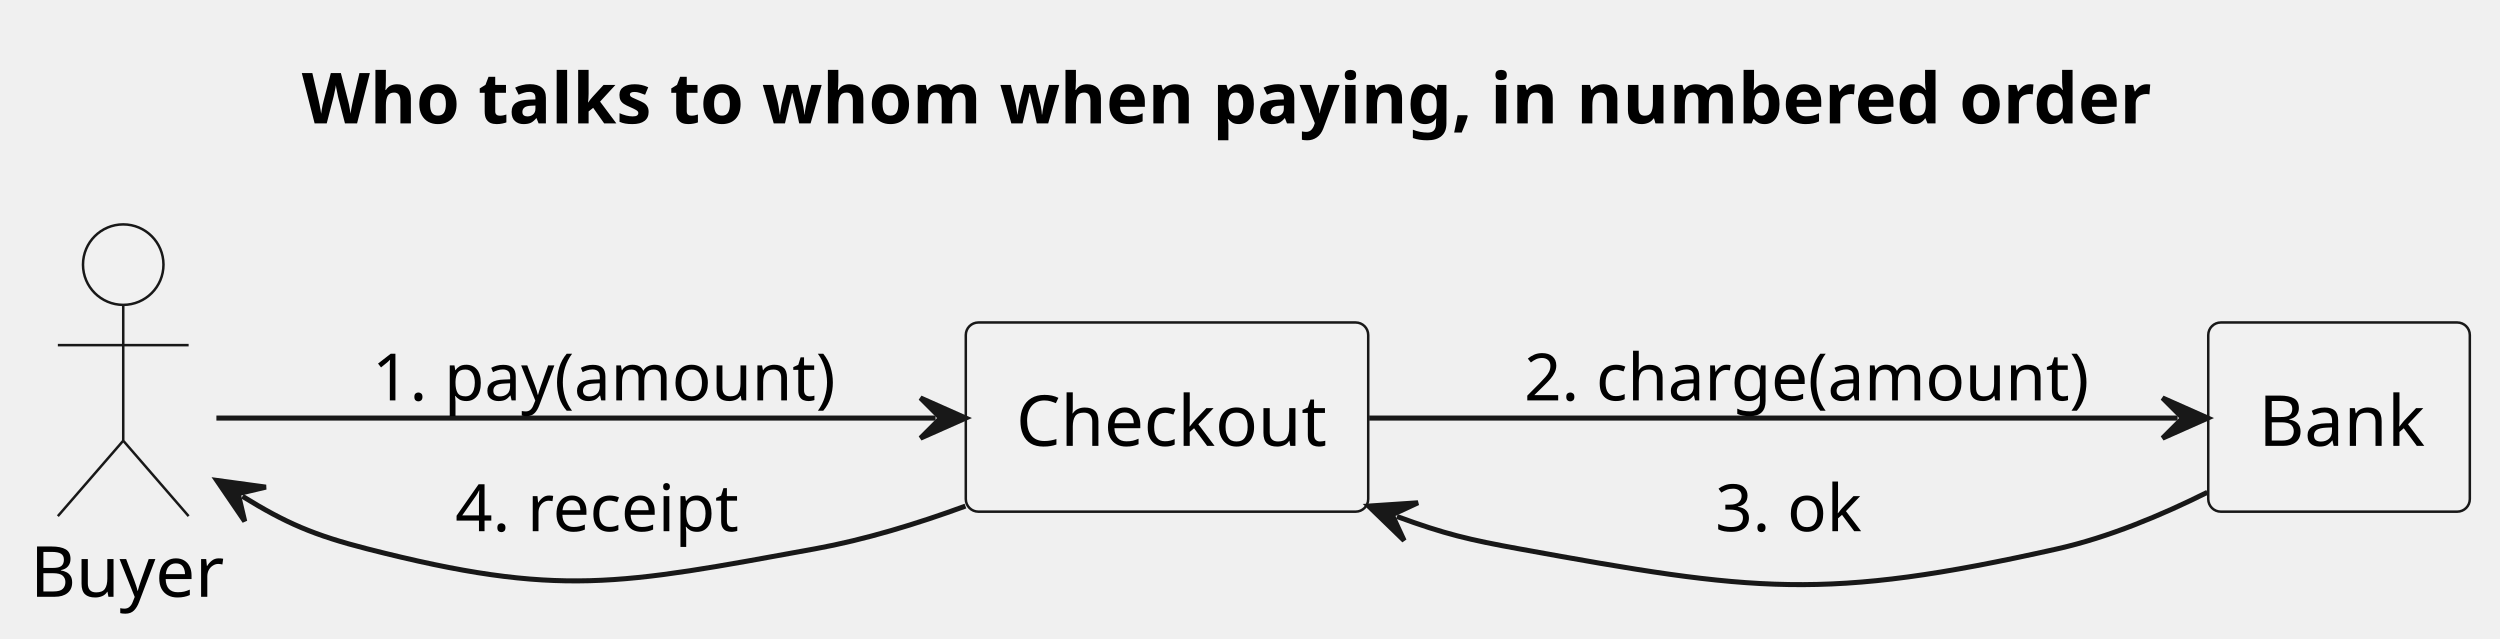
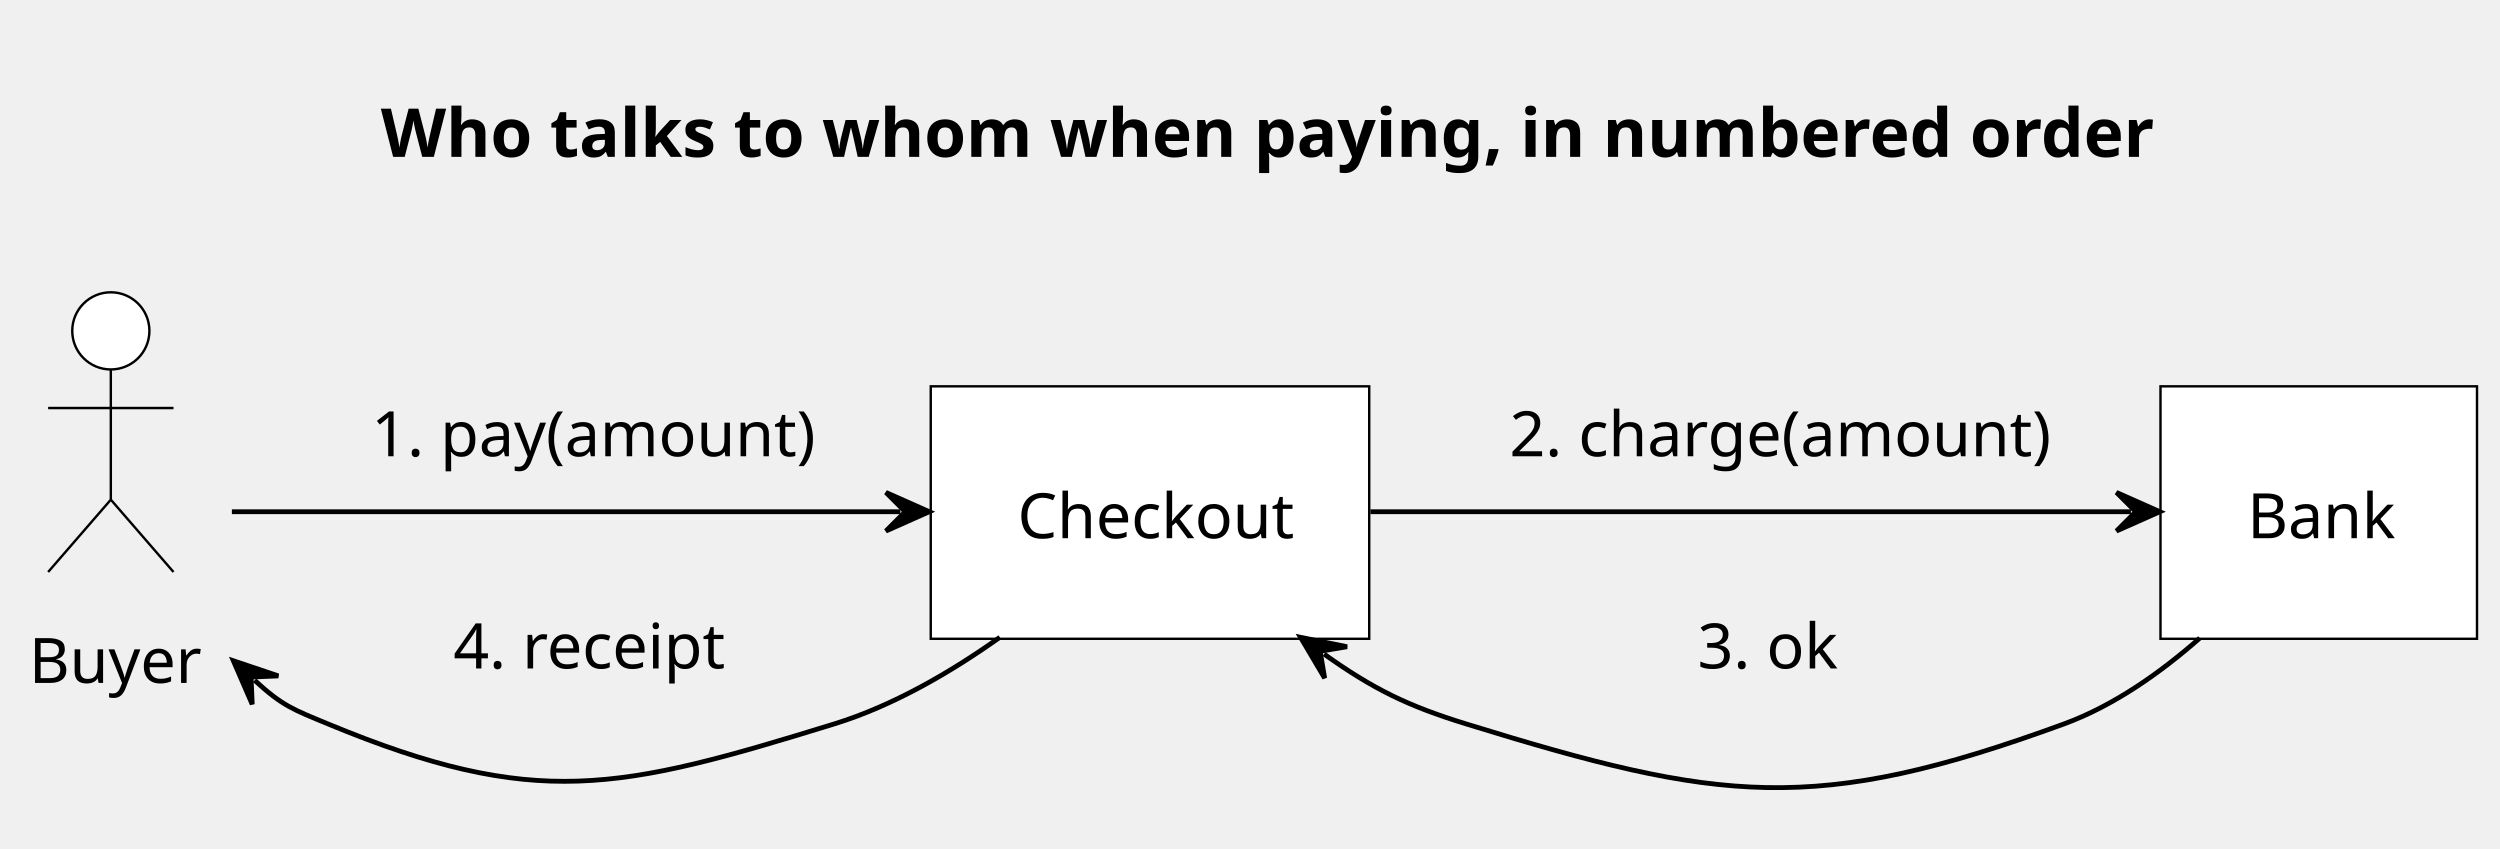
- <svg xmlns="http://www.w3.org/2000/svg" contentStyleType="text/css" height="127px" preserveAspectRatio="none" style="width:497px;height:127px;background:#FFFFFF;" version="1.1" viewBox="0 0 497 127" width="497px" zoomAndPan="magnify">
+ <svg xmlns="http://www.w3.org/2000/svg" contentStyleType="text/css" height="220px" preserveAspectRatio="none" style="width:648px;height:220px;background:#FFFFFF;" version="1.1" viewBox="0 0 648 220" width="648.75px" zoomAndPan="magnify">
  <defs />
  <g>
-     <text fill="#000000" font-family="sans-serif" font-size="14" font-weight="bold" lengthAdjust="spacing" textLength="363" x="60" y="24.533">Who talks to whom when paying, in numbered order</text>
+     <text fill="#000000" font-family="sans-serif" font-size="17.5" font-weight="bold" lengthAdjust="spacing" textLength="434.612" x="98.713" y="40.666">Who talks to whom when paying, in numbered order</text>
    <g id="elem_buyer">
-       <ellipse cx="24.5" cy="52.609" fill="#F1F1F1" rx="8" ry="8" style="stroke:#181818;stroke-width:0.5;" />
-       <path d="M24.5,60.609 L24.5,87.609 M11.5,68.609 L37.5,68.609 M24.5,87.609 L11.5,102.609 M24.5,87.609 L37.5,102.609 " fill="none" style="stroke:#181818;stroke-width:0.5;" />
-       <text fill="#000000" font-family="sans-serif" font-size="14" lengthAdjust="spacing" textLength="37" x="6" y="118.643">Buyer</text>
+       <ellipse cx="28.725" cy="85.762" fill="#FFFFFF" rx="10" ry="10" style="stroke:#000000;stroke-width:0.625;" />
+       <path d="M28.725,95.762 L28.725,129.512 M12.475,105.762 L44.975,105.762 M28.725,129.512 L12.475,148.262 M28.725,129.512 L44.975,148.262 " fill="none" style="stroke:#000000;stroke-width:0.625;" />
+       <text fill="#000000" font-family="sans-serif" font-size="16.25" lengthAdjust="spacing" textLength="42.45" x="7.5" y="177.006">Buyer</text>
    </g>
    <g id="elem_checkout">
-       <rect fill="#F1F1F1" height="37.609" rx="2.5" ry="2.5" style="stroke:#181818;stroke-width:0.5;" width="80" x="192" y="64.109" />
-       <text fill="#000000" font-family="sans-serif" font-size="14" lengthAdjust="spacing" textLength="60" x="202" y="88.643">Checkout</text>
+       <rect fill="#FFFFFF" height="65.439" style="stroke:#000000;stroke-width:0.625;" width="113.65" x="241.25" y="100.137" />
+       <text fill="#000000" font-family="sans-serif" font-size="16.25" lengthAdjust="spacing" textLength="68.65" x="263.75" y="139.506">Checkout</text>
    </g>
    <g id="elem_bank">
-       <rect fill="#F1F1F1" height="37.609" rx="2.5" ry="2.5" style="stroke:#181818;stroke-width:0.5;" width="52" x="439" y="64.109" />
-       <text fill="#000000" font-family="sans-serif" font-size="14" lengthAdjust="spacing" textLength="32" x="449" y="88.643">Bank</text>
+       <rect fill="#FFFFFF" height="65.439" style="stroke:#000000;stroke-width:0.625;" width="82.039" x="560" y="100.137" />
+       <text fill="#000000" font-family="sans-serif" font-size="16.25" lengthAdjust="spacing" textLength="37.039" x="582.5" y="139.506">Bank</text>
    </g>
    <g id="link_buyer_checkout">
-       <path d="M43.02,83.109 C75.83,83.109 141.24,83.109 185.99,83.109 " fill="none" id="buyer-to-checkout" style="stroke:#181818;stroke-width:1.0;" />
-       <polygon fill="#181818" points="191.99,83.109,182.99,79.109,186.99,83.109,182.99,87.109,191.99,83.109" style="stroke:#181818;stroke-width:1.0;" />
-       <text fill="#000000" font-family="sans-serif" font-size="13" lengthAdjust="spacing" textLength="87" x="74" y="79.605">1. pay(amount)</text>
+       <path d="M60.1,132.637 C103.85,132.637 178.312,132.637 233.375,132.637 " fill="none" id="buyer-to-checkout" style="stroke:#000000;stroke-width:1.25;" />
+       <polygon fill="#000000" points="240.875,132.637,229.625,127.637,234.625,132.637,229.625,137.637,240.875,132.637" style="stroke:#000000;stroke-width:1.25;" />
+       <text fill="#000000" font-family="sans-serif" font-size="16.25" lengthAdjust="spacing" textLength="109.291" x="96.25" y="118.256">1. pay(amount)</text>
    </g>
    <g id="link_checkout_buyer">
-       <path d="M191.93,100.609 C182.33,104.129 171.95,107.299 162,109.109 C123.08,116.199 111.32,118.909 73,109.109 C62.43,106.409 56.794,103.974 48.204,98.664 " fill="none" id="checkout-to-buyer" style="stroke:#181818;stroke-width:1.0;" />
-       <polygon fill="#181818" points="43.1,95.509,48.652,103.644,47.353,98.138,52.859,96.839,43.1,95.509" style="stroke:#181818;stroke-width:1.0;" />
-       <text fill="#000000" font-family="sans-serif" font-size="13" lengthAdjust="spacing" textLength="54" x="90.5" y="105.605">4. receipt</text>
+       <path d="M259.163,165.187 C246.387,174.274 231.475,182.937 216.25,187.637 C160.512,204.837 138.887,209.962 85,187.637 C76.013,183.912 73.259,183.012 65.997,176.337 " fill="none" id="checkout-to-buyer" style="stroke:#000000;stroke-width:1.25;" />
+       <polygon fill="#000000" points="60.475,171.262,65.374,182.556,65.077,175.491,72.141,175.193,60.475,171.262" style="stroke:#000000;stroke-width:1.25;" />
+       <text fill="#000000" font-family="sans-serif" font-size="16.25" lengthAdjust="spacing" textLength="66.841" x="117.5" y="173.256">4. receipt</text>
    </g>
    <g id="link_checkout_bank">
-       <path d="M272.19,83.109 C319.81,83.109 392.78,83.109 432.91,83.109 " fill="none" id="checkout-to-bank" style="stroke:#181818;stroke-width:1.0;" />
-       <polygon fill="#181818" points="438.91,83.109,429.91,79.109,433.91,83.109,429.91,87.109,438.91,83.109" style="stroke:#181818;stroke-width:1.0;" />
-       <text fill="#000000" font-family="sans-serif" font-size="13" lengthAdjust="spacing" textLength="105" x="303" y="79.605">2. charge(amount)</text>
+       <path d="M355.212,132.637 C414.65,132.637 499.712,132.637 552.337,132.637 " fill="none" id="checkout-to-bank" style="stroke:#000000;stroke-width:1.25;" />
+       <polygon fill="#000000" points="559.837,132.637,548.587,127.637,553.587,132.637,548.587,137.637,559.837,132.637" style="stroke:#000000;stroke-width:1.25;" />
+       <text fill="#000000" font-family="sans-serif" font-size="16.25" lengthAdjust="spacing" textLength="132.777" x="391.25" y="118.256">2. charge(amount)</text>
    </g>
    <g id="link_bank_checkout">
-       <path d="M438.83,97.869 C429.74,102.409 419.2,106.819 409,109.109 C362.6,119.519 348.79,117.629 302,109.109 C292.05,107.299 287.303,106.195 277.703,102.675 " fill="none" id="bank-to-checkout" style="stroke:#181818;stroke-width:1.0;" />
-       <polygon fill="#181818" points="272.07,100.609,279.143,107.463,276.764,102.331,281.897,99.952,272.07,100.609" style="stroke:#181818;stroke-width:1.0;" />
-       <text fill="#000000" font-family="sans-serif" font-size="13" lengthAdjust="spacing" textLength="29" x="341" y="105.605">3. ok</text>
+       <path d="M570.2,165.387 C560.013,174.349 547.913,182.912 535,187.637 C470.312,211.324 445.825,207.949 380,187.637 C364.775,182.937 355.974,178.622 343.199,169.534 " fill="none" id="bank-to-checkout" style="stroke:#000000;stroke-width:1.25;" />
+       <polygon fill="#000000" points="337.087,165.187,343.356,175.782,342.18,168.81,349.153,167.633,337.087,165.187" style="stroke:#000000;stroke-width:1.25;" />
+       <text fill="#000000" font-family="sans-serif" font-size="16.25" lengthAdjust="spacing" textLength="35.23" x="440" y="173.256">3. ok</text>
    </g>
  </g>
</svg>
